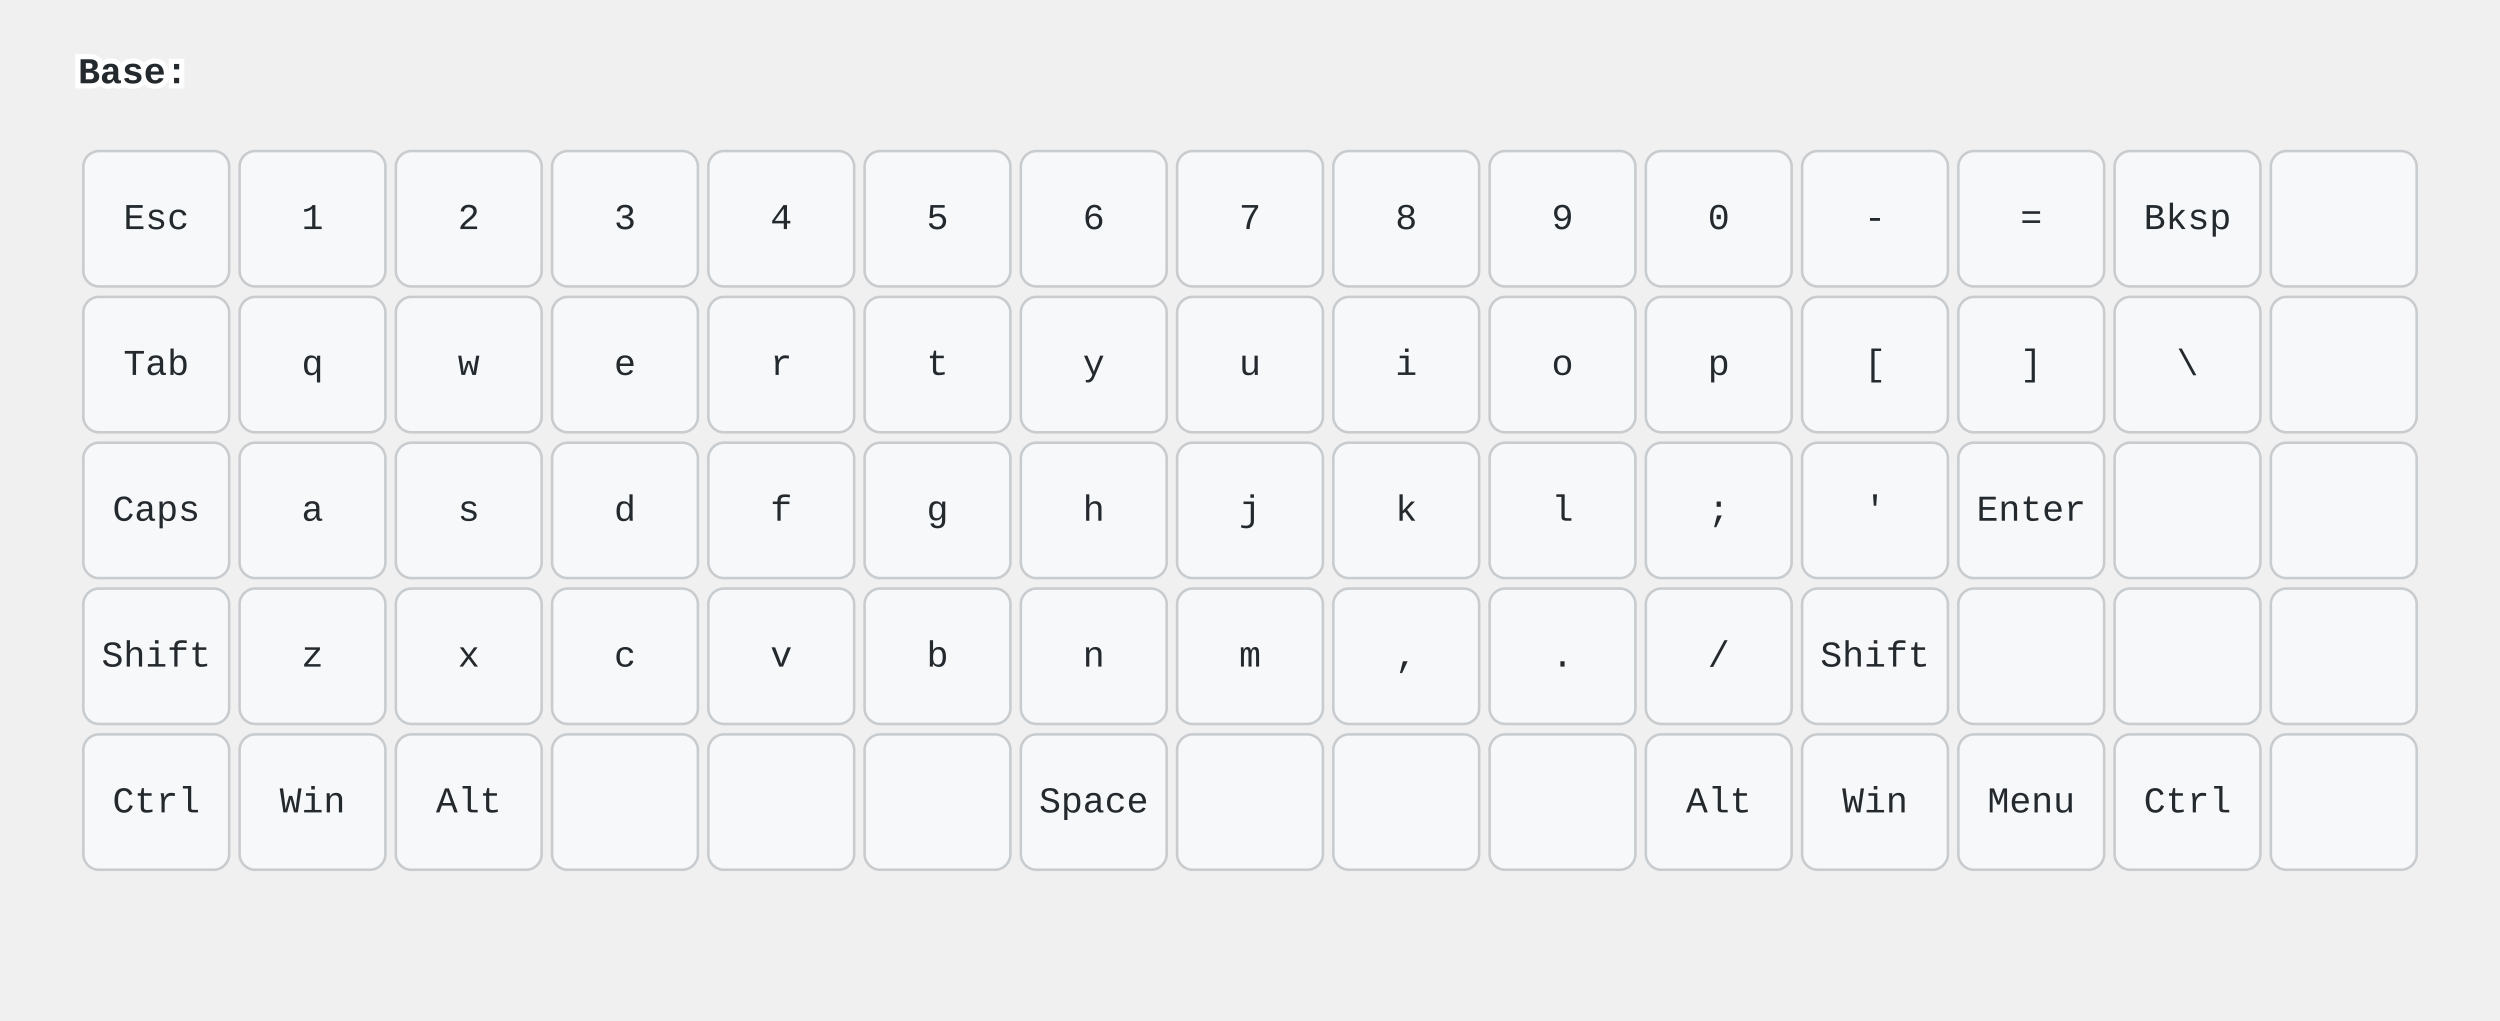
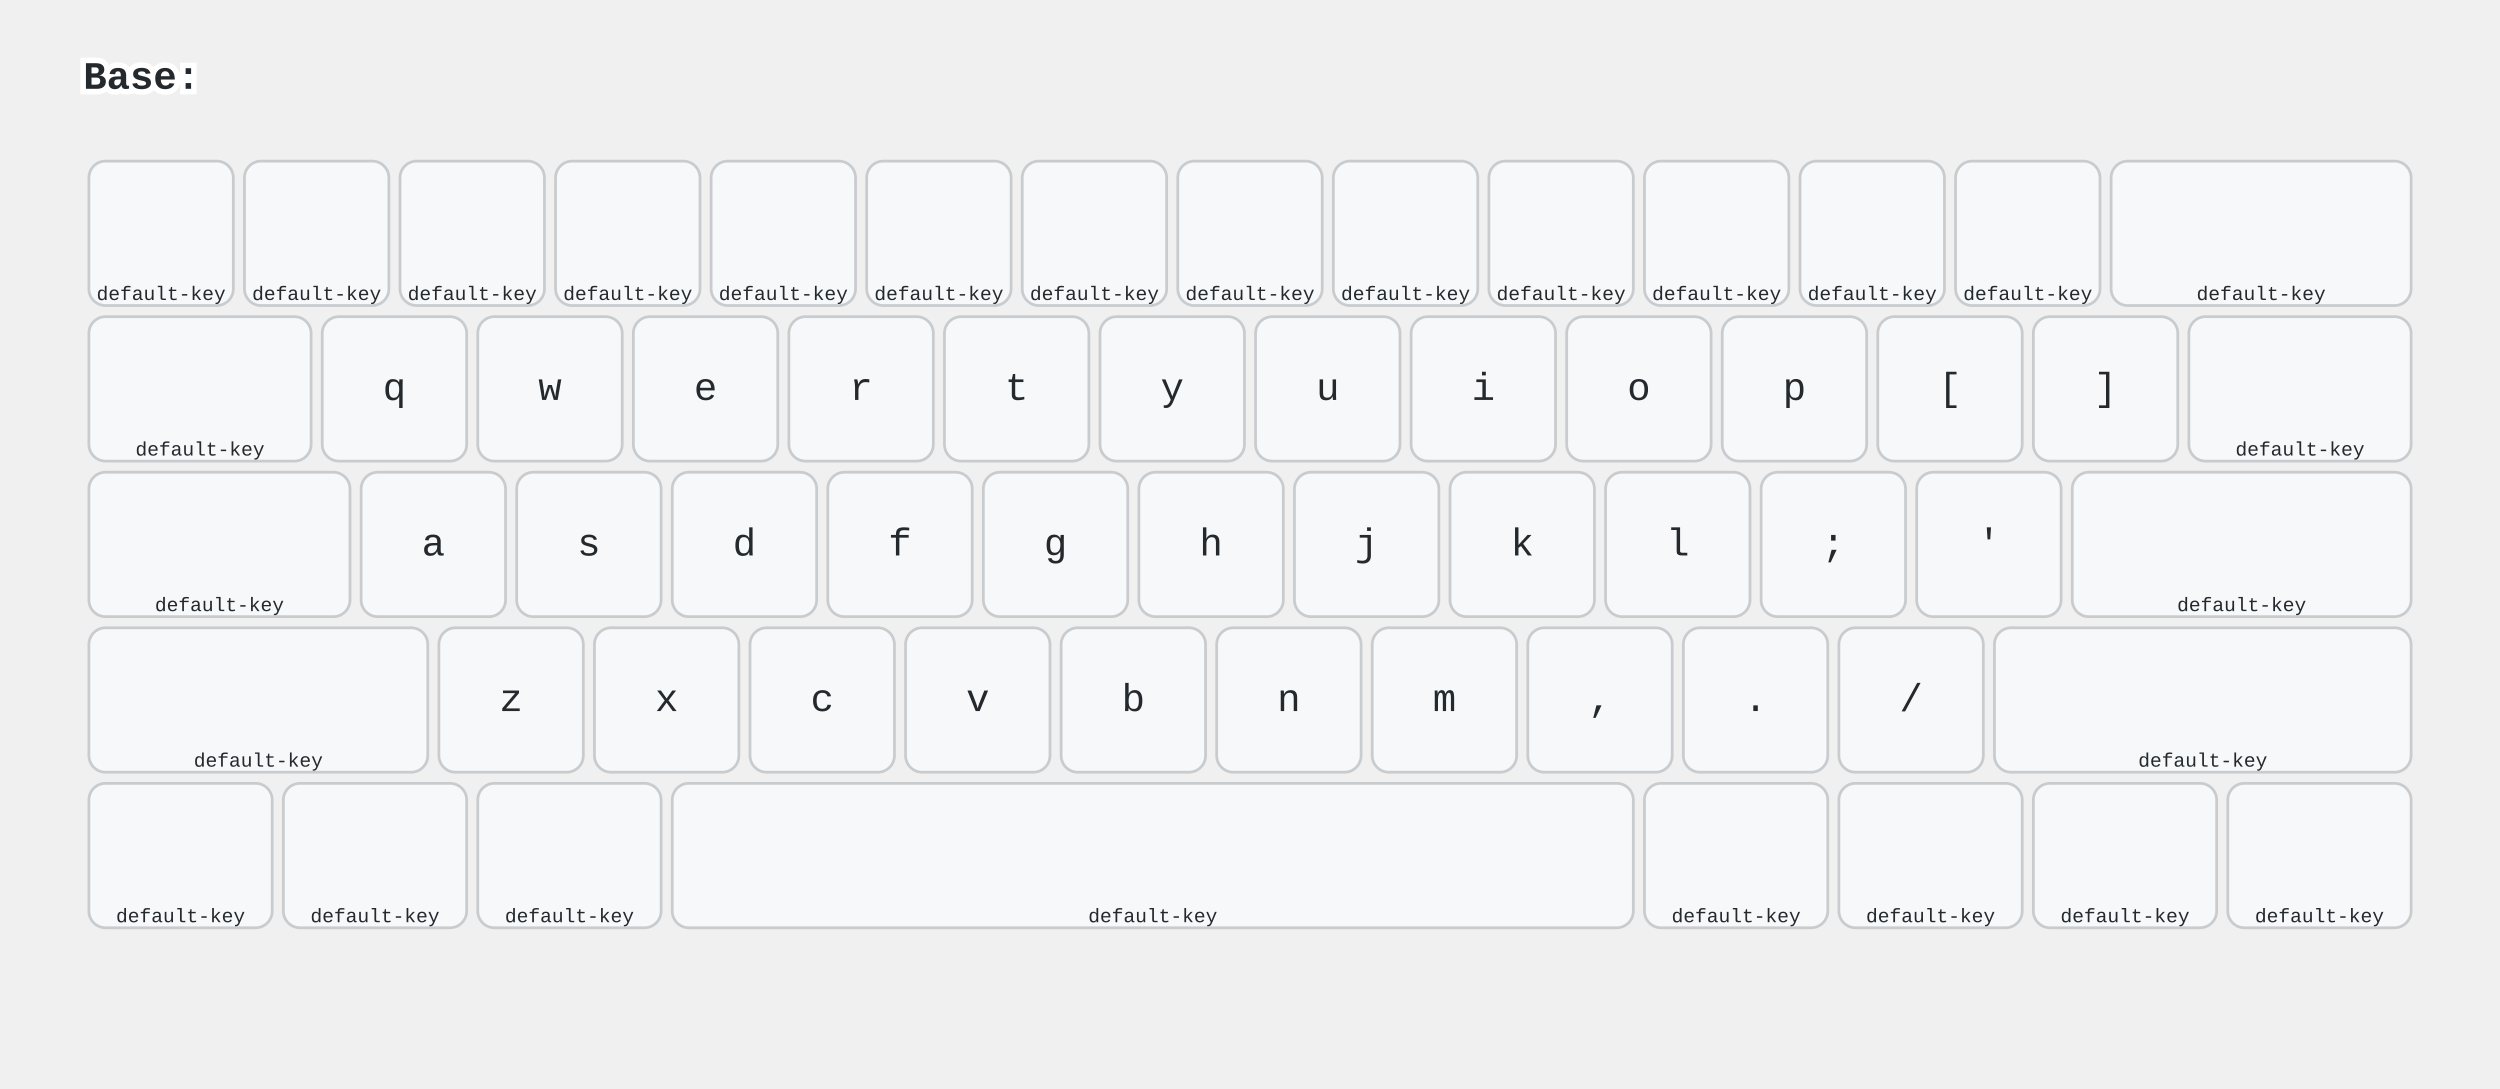
- <svg xmlns="http://www.w3.org/2000/svg" width="960" height="392" viewBox="0 0 960 392" class="keymap">
+ <svg xmlns="http://www.w3.org/2000/svg" width="900" height="392" viewBox="0 0 900 392" class="keymap">
  <style>/* inherit to force styles through use tags */
svg path {
    fill: inherit;
}

/* font and background color specifications */
svg.keymap {
    font-family: SFMono-Regular,Consolas,Liberation Mono,Menlo,monospace;
    font-size: 14px;
    font-kerning: normal;
    text-rendering: optimizeLegibility;
    fill: #24292e;
}

/* default key styling */
rect.key {
    fill: #f6f8fa;
}

rect.key, rect.combo {
    stroke: #c9cccf;
    stroke-width: 1;
}

/* default key side styling, only used is draw_key_sides is set */
rect.side {
    filter: brightness(90%);
}

/* color accent for combo boxes */
rect.combo, rect.combo-separate {
    fill: #cdf;
}

/* color accent for held keys */
rect.held, rect.combo.held {
    fill: #fdd;
}

/* color accent for ghost (optional) keys */
rect.ghost, rect.combo.ghost {
    stroke-dasharray: 4, 4;
    stroke-width: 2;
}

text {
    text-anchor: middle;
    dominant-baseline: middle;
}

/* styling for layer labels */
text.label {
    font-weight: bold;
    text-anchor: start;
    stroke: white;
    stroke-width: 4;
    paint-order: stroke;
}

/* styling for optional footer */
text.footer {
    text-anchor: end;
    dominant-baseline: auto;
    stroke: white;
    stroke-width: 4;
    paint-order: stroke;
}

/* styling for combo tap, and key non-tap label text */
text.combo, text.hold, text.shifted, text.left, text.right {
    font-size: 11px;
}

text.hold {
    text-anchor: middle;
    dominant-baseline: auto;
}

text.shifted {
    text-anchor: middle;
    dominant-baseline: hanging;
}

text.left {
    text-anchor: start;
}

text.right {
    text-anchor: end;
}

text.layer-activator {
    text-decoration: underline;
}

/* styling for hold/shifted label text in combo box */
text.combo.hold, text.combo.shifted, text.combo.left, text.combo.right {
    font-size: 8px;
}

/* lighter symbol for transparent keys */
text.trans {
    fill: #7b7e81;
}

/* styling for combo dendrons */
path.combo {
    stroke-width: 1;
    stroke: gray;
    fill: none;
}

/* Start Tabler Icons Cleanup */
/* cannot use height/width with glyphs */
.icon-tabler &gt; path {
    fill: inherit;
    stroke: inherit;
    stroke-width: 2;
}
/* hide tabler's default box */
.icon-tabler &gt; path[stroke="none"][fill="none"] {
    visibility: hidden;
}
/* End Tabler Icons Cleanup */
- </style>
+ 
+ .default-key { fill: #cccccc !important; } .default-key text { display: none !important; }</style>
  <g transform="translate(30, 0)" class="layer-Base">
    <text x="0" y="28" class="label" id="Base">Base:</text>
    <g transform="translate(0, 56)">
-       <g transform="translate(30, 28)" class="key keypos-0">
-         <rect rx="6" ry="6" x="-28" y="-26" width="56" height="52" class="key" />
-         <text x="0" y="0" class="key tap">Esc</text>
-       </g>
-       <g transform="translate(90, 28)" class="key keypos-1">
-         <rect rx="6" ry="6" x="-28" y="-26" width="56" height="52" class="key" />
-         <text x="0" y="0" class="key tap">1</text>
-       </g>
-       <g transform="translate(150, 28)" class="key keypos-2">
-         <rect rx="6" ry="6" x="-28" y="-26" width="56" height="52" class="key" />
-         <text x="0" y="0" class="key tap">2</text>
-       </g>
-       <g transform="translate(210, 28)" class="key keypos-3">
-         <rect rx="6" ry="6" x="-28" y="-26" width="56" height="52" class="key" />
-         <text x="0" y="0" class="key tap">3</text>
-       </g>
-       <g transform="translate(270, 28)" class="key keypos-4">
-         <rect rx="6" ry="6" x="-28" y="-26" width="56" height="52" class="key" />
-         <text x="0" y="0" class="key tap">4</text>
-       </g>
-       <g transform="translate(330, 28)" class="key keypos-5">
-         <rect rx="6" ry="6" x="-28" y="-26" width="56" height="52" class="key" />
-         <text x="0" y="0" class="key tap">5</text>
-       </g>
-       <g transform="translate(390, 28)" class="key keypos-6">
-         <rect rx="6" ry="6" x="-28" y="-26" width="56" height="52" class="key" />
-         <text x="0" y="0" class="key tap">6</text>
-       </g>
-       <g transform="translate(450, 28)" class="key keypos-7">
-         <rect rx="6" ry="6" x="-28" y="-26" width="56" height="52" class="key" />
-         <text x="0" y="0" class="key tap">7</text>
-       </g>
-       <g transform="translate(510, 28)" class="key keypos-8">
-         <rect rx="6" ry="6" x="-28" y="-26" width="56" height="52" class="key" />
-         <text x="0" y="0" class="key tap">8</text>
-       </g>
-       <g transform="translate(570, 28)" class="key keypos-9">
-         <rect rx="6" ry="6" x="-28" y="-26" width="56" height="52" class="key" />
-         <text x="0" y="0" class="key tap">9</text>
-       </g>
-       <g transform="translate(630, 28)" class="key keypos-10">
-         <rect rx="6" ry="6" x="-28" y="-26" width="56" height="52" class="key" />
-         <text x="0" y="0" class="key tap">0</text>
-       </g>
-       <g transform="translate(690, 28)" class="key keypos-11">
-         <rect rx="6" ry="6" x="-28" y="-26" width="56" height="52" class="key" />
-         <text x="0" y="0" class="key tap">-</text>
-       </g>
-       <g transform="translate(750, 28)" class="key keypos-12">
-         <rect rx="6" ry="6" x="-28" y="-26" width="56" height="52" class="key" />
-         <text x="0" y="0" class="key tap">=</text>
-       </g>
-       <g transform="translate(810, 28)" class="key keypos-13">
-         <rect rx="6" ry="6" x="-28" y="-26" width="56" height="52" class="key" />
-         <text x="0" y="0" class="key tap">Bksp</text>
-       </g>
-       <g transform="translate(870, 28)" class="key keypos-14">
-         <rect rx="6" ry="6" x="-28" y="-26" width="56" height="52" class="key" />
-       </g>
-       <g transform="translate(30, 84)" class="key keypos-15">
-         <rect rx="6" ry="6" x="-28" y="-26" width="56" height="52" class="key" />
-         <text x="0" y="0" class="key tap">Tab</text>
-       </g>
-       <g transform="translate(90, 84)" class="key keypos-16">
-         <rect rx="6" ry="6" x="-28" y="-26" width="56" height="52" class="key" />
+       <g transform="translate(28, 28)" class="key keypos-0">
+         <rect rx="6" ry="6" x="-26" y="-26" width="52" height="52" class="key" />
+         <text x="0" y="24" class="key hold">
+           <tspan style="font-size: 64%">default-key</tspan>
+         </text>
+       </g>
+       <g transform="translate(84, 28)" class="key keypos-1">
+         <rect rx="6" ry="6" x="-26" y="-26" width="52" height="52" class="key" />
+         <text x="0" y="24" class="key hold">
+           <tspan style="font-size: 64%">default-key</tspan>
+         </text>
+       </g>
+       <g transform="translate(140, 28)" class="key keypos-2">
+         <rect rx="6" ry="6" x="-26" y="-26" width="52" height="52" class="key" />
+         <text x="0" y="24" class="key hold">
+           <tspan style="font-size: 64%">default-key</tspan>
+         </text>
+       </g>
+       <g transform="translate(196, 28)" class="key keypos-3">
+         <rect rx="6" ry="6" x="-26" y="-26" width="52" height="52" class="key" />
+         <text x="0" y="24" class="key hold">
+           <tspan style="font-size: 64%">default-key</tspan>
+         </text>
+       </g>
+       <g transform="translate(252, 28)" class="key keypos-4">
+         <rect rx="6" ry="6" x="-26" y="-26" width="52" height="52" class="key" />
+         <text x="0" y="24" class="key hold">
+           <tspan style="font-size: 64%">default-key</tspan>
+         </text>
+       </g>
+       <g transform="translate(308, 28)" class="key keypos-5">
+         <rect rx="6" ry="6" x="-26" y="-26" width="52" height="52" class="key" />
+         <text x="0" y="24" class="key hold">
+           <tspan style="font-size: 64%">default-key</tspan>
+         </text>
+       </g>
+       <g transform="translate(364, 28)" class="key keypos-6">
+         <rect rx="6" ry="6" x="-26" y="-26" width="52" height="52" class="key" />
+         <text x="0" y="24" class="key hold">
+           <tspan style="font-size: 64%">default-key</tspan>
+         </text>
+       </g>
+       <g transform="translate(420, 28)" class="key keypos-7">
+         <rect rx="6" ry="6" x="-26" y="-26" width="52" height="52" class="key" />
+         <text x="0" y="24" class="key hold">
+           <tspan style="font-size: 64%">default-key</tspan>
+         </text>
+       </g>
+       <g transform="translate(476, 28)" class="key keypos-8">
+         <rect rx="6" ry="6" x="-26" y="-26" width="52" height="52" class="key" />
+         <text x="0" y="24" class="key hold">
+           <tspan style="font-size: 64%">default-key</tspan>
+         </text>
+       </g>
+       <g transform="translate(532, 28)" class="key keypos-9">
+         <rect rx="6" ry="6" x="-26" y="-26" width="52" height="52" class="key" />
+         <text x="0" y="24" class="key hold">
+           <tspan style="font-size: 64%">default-key</tspan>
+         </text>
+       </g>
+       <g transform="translate(588, 28)" class="key keypos-10">
+         <rect rx="6" ry="6" x="-26" y="-26" width="52" height="52" class="key" />
+         <text x="0" y="24" class="key hold">
+           <tspan style="font-size: 64%">default-key</tspan>
+         </text>
+       </g>
+       <g transform="translate(644, 28)" class="key keypos-11">
+         <rect rx="6" ry="6" x="-26" y="-26" width="52" height="52" class="key" />
+         <text x="0" y="24" class="key hold">
+           <tspan style="font-size: 64%">default-key</tspan>
+         </text>
+       </g>
+       <g transform="translate(700, 28)" class="key keypos-12">
+         <rect rx="6" ry="6" x="-26" y="-26" width="52" height="52" class="key" />
+         <text x="0" y="24" class="key hold">
+           <tspan style="font-size: 64%">default-key</tspan>
+         </text>
+       </g>
+       <g transform="translate(784, 28)" class="key keypos-13">
+         <rect rx="6" ry="6" x="-54" y="-26" width="108" height="52" class="key" />
+         <text x="0" y="24" class="key hold">
+           <tspan style="font-size: 64%">default-key</tspan>
+         </text>
+       </g>
+       <g transform="translate(42, 84)" class="key keypos-14">
+         <rect rx="6" ry="6" x="-40" y="-26" width="80" height="52" class="key" />
+         <text x="0" y="24" class="key hold">
+           <tspan style="font-size: 64%">default-key</tspan>
+         </text>
+       </g>
+       <g transform="translate(112, 84)" class="key keypos-15">
+         <rect rx="6" ry="6" x="-26" y="-26" width="52" height="52" class="key" />
        <text x="0" y="0" class="key tap">q</text>
      </g>
-       <g transform="translate(150, 84)" class="key keypos-17">
-         <rect rx="6" ry="6" x="-28" y="-26" width="56" height="52" class="key" />
+       <g transform="translate(168, 84)" class="key keypos-16">
+         <rect rx="6" ry="6" x="-26" y="-26" width="52" height="52" class="key" />
        <text x="0" y="0" class="key tap">w</text>
      </g>
-       <g transform="translate(210, 84)" class="key keypos-18">
-         <rect rx="6" ry="6" x="-28" y="-26" width="56" height="52" class="key" />
+       <g transform="translate(224, 84)" class="key keypos-17">
+         <rect rx="6" ry="6" x="-26" y="-26" width="52" height="52" class="key" />
        <text x="0" y="0" class="key tap">e</text>
      </g>
-       <g transform="translate(270, 84)" class="key keypos-19">
-         <rect rx="6" ry="6" x="-28" y="-26" width="56" height="52" class="key" />
+       <g transform="translate(280, 84)" class="key keypos-18">
+         <rect rx="6" ry="6" x="-26" y="-26" width="52" height="52" class="key" />
        <text x="0" y="0" class="key tap">r</text>
      </g>
-       <g transform="translate(330, 84)" class="key keypos-20">
-         <rect rx="6" ry="6" x="-28" y="-26" width="56" height="52" class="key" />
+       <g transform="translate(336, 84)" class="key keypos-19">
+         <rect rx="6" ry="6" x="-26" y="-26" width="52" height="52" class="key" />
        <text x="0" y="0" class="key tap">t</text>
      </g>
-       <g transform="translate(390, 84)" class="key keypos-21">
-         <rect rx="6" ry="6" x="-28" y="-26" width="56" height="52" class="key" />
+       <g transform="translate(392, 84)" class="key keypos-20">
+         <rect rx="6" ry="6" x="-26" y="-26" width="52" height="52" class="key" />
        <text x="0" y="0" class="key tap">y</text>
      </g>
-       <g transform="translate(450, 84)" class="key keypos-22">
-         <rect rx="6" ry="6" x="-28" y="-26" width="56" height="52" class="key" />
+       <g transform="translate(448, 84)" class="key keypos-21">
+         <rect rx="6" ry="6" x="-26" y="-26" width="52" height="52" class="key" />
        <text x="0" y="0" class="key tap">u</text>
      </g>
-       <g transform="translate(510, 84)" class="key keypos-23">
-         <rect rx="6" ry="6" x="-28" y="-26" width="56" height="52" class="key" />
+       <g transform="translate(504, 84)" class="key keypos-22">
+         <rect rx="6" ry="6" x="-26" y="-26" width="52" height="52" class="key" />
        <text x="0" y="0" class="key tap">i</text>
      </g>
-       <g transform="translate(570, 84)" class="key keypos-24">
-         <rect rx="6" ry="6" x="-28" y="-26" width="56" height="52" class="key" />
+       <g transform="translate(560, 84)" class="key keypos-23">
+         <rect rx="6" ry="6" x="-26" y="-26" width="52" height="52" class="key" />
        <text x="0" y="0" class="key tap">o</text>
      </g>
-       <g transform="translate(630, 84)" class="key keypos-25">
-         <rect rx="6" ry="6" x="-28" y="-26" width="56" height="52" class="key" />
+       <g transform="translate(616, 84)" class="key keypos-24">
+         <rect rx="6" ry="6" x="-26" y="-26" width="52" height="52" class="key" />
        <text x="0" y="0" class="key tap">p</text>
      </g>
-       <g transform="translate(690, 84)" class="key keypos-26">
-         <rect rx="6" ry="6" x="-28" y="-26" width="56" height="52" class="key" />
+       <g transform="translate(672, 84)" class="key keypos-25">
+         <rect rx="6" ry="6" x="-26" y="-26" width="52" height="52" class="key" />
        <text x="0" y="0" class="key tap">[</text>
      </g>
-       <g transform="translate(750, 84)" class="key keypos-27">
-         <rect rx="6" ry="6" x="-28" y="-26" width="56" height="52" class="key" />
+       <g transform="translate(728, 84)" class="key keypos-26">
+         <rect rx="6" ry="6" x="-26" y="-26" width="52" height="52" class="key" />
        <text x="0" y="0" class="key tap">]</text>
      </g>
-       <g transform="translate(810, 84)" class="key keypos-28">
-         <rect rx="6" ry="6" x="-28" y="-26" width="56" height="52" class="key" />
-         <text x="0" y="0" class="key tap">\</text>
-       </g>
-       <g transform="translate(870, 84)" class="key keypos-29">
-         <rect rx="6" ry="6" x="-28" y="-26" width="56" height="52" class="key" />
-       </g>
-       <g transform="translate(30, 140)" class="key keypos-30">
-         <rect rx="6" ry="6" x="-28" y="-26" width="56" height="52" class="key" />
-         <text x="0" y="0" class="key tap">Caps</text>
-       </g>
-       <g transform="translate(90, 140)" class="key keypos-31">
-         <rect rx="6" ry="6" x="-28" y="-26" width="56" height="52" class="key" />
+       <g transform="translate(798, 84)" class="key keypos-27">
+         <rect rx="6" ry="6" x="-40" y="-26" width="80" height="52" class="key" />
+         <text x="0" y="24" class="key hold">
+           <tspan style="font-size: 64%">default-key</tspan>
+         </text>
+       </g>
+       <g transform="translate(49, 140)" class="key keypos-28">
+         <rect rx="6" ry="6" x="-47" y="-26" width="94" height="52" class="key" />
+         <text x="0" y="24" class="key hold">
+           <tspan style="font-size: 64%">default-key</tspan>
+         </text>
+       </g>
+       <g transform="translate(126, 140)" class="key keypos-29">
+         <rect rx="6" ry="6" x="-26" y="-26" width="52" height="52" class="key" />
        <text x="0" y="0" class="key tap">a</text>
      </g>
-       <g transform="translate(150, 140)" class="key keypos-32">
-         <rect rx="6" ry="6" x="-28" y="-26" width="56" height="52" class="key" />
+       <g transform="translate(182, 140)" class="key keypos-30">
+         <rect rx="6" ry="6" x="-26" y="-26" width="52" height="52" class="key" />
        <text x="0" y="0" class="key tap">s</text>
      </g>
-       <g transform="translate(210, 140)" class="key keypos-33">
-         <rect rx="6" ry="6" x="-28" y="-26" width="56" height="52" class="key" />
+       <g transform="translate(238, 140)" class="key keypos-31">
+         <rect rx="6" ry="6" x="-26" y="-26" width="52" height="52" class="key" />
        <text x="0" y="0" class="key tap">d</text>
      </g>
-       <g transform="translate(270, 140)" class="key keypos-34">
-         <rect rx="6" ry="6" x="-28" y="-26" width="56" height="52" class="key" />
+       <g transform="translate(294, 140)" class="key keypos-32">
+         <rect rx="6" ry="6" x="-26" y="-26" width="52" height="52" class="key" />
        <text x="0" y="0" class="key tap">f</text>
      </g>
-       <g transform="translate(330, 140)" class="key keypos-35">
-         <rect rx="6" ry="6" x="-28" y="-26" width="56" height="52" class="key" />
+       <g transform="translate(350, 140)" class="key keypos-33">
+         <rect rx="6" ry="6" x="-26" y="-26" width="52" height="52" class="key" />
        <text x="0" y="0" class="key tap">g</text>
      </g>
-       <g transform="translate(390, 140)" class="key keypos-36">
-         <rect rx="6" ry="6" x="-28" y="-26" width="56" height="52" class="key" />
+       <g transform="translate(406, 140)" class="key keypos-34">
+         <rect rx="6" ry="6" x="-26" y="-26" width="52" height="52" class="key" />
        <text x="0" y="0" class="key tap">h</text>
      </g>
-       <g transform="translate(450, 140)" class="key keypos-37">
-         <rect rx="6" ry="6" x="-28" y="-26" width="56" height="52" class="key" />
+       <g transform="translate(462, 140)" class="key keypos-35">
+         <rect rx="6" ry="6" x="-26" y="-26" width="52" height="52" class="key" />
        <text x="0" y="0" class="key tap">j</text>
      </g>
-       <g transform="translate(510, 140)" class="key keypos-38">
-         <rect rx="6" ry="6" x="-28" y="-26" width="56" height="52" class="key" />
+       <g transform="translate(518, 140)" class="key keypos-36">
+         <rect rx="6" ry="6" x="-26" y="-26" width="52" height="52" class="key" />
        <text x="0" y="0" class="key tap">k</text>
      </g>
-       <g transform="translate(570, 140)" class="key keypos-39">
-         <rect rx="6" ry="6" x="-28" y="-26" width="56" height="52" class="key" />
+       <g transform="translate(574, 140)" class="key keypos-37">
+         <rect rx="6" ry="6" x="-26" y="-26" width="52" height="52" class="key" />
        <text x="0" y="0" class="key tap">l</text>
      </g>
-       <g transform="translate(630, 140)" class="key keypos-40">
-         <rect rx="6" ry="6" x="-28" y="-26" width="56" height="52" class="key" />
+       <g transform="translate(630, 140)" class="key keypos-38">
+         <rect rx="6" ry="6" x="-26" y="-26" width="52" height="52" class="key" />
        <text x="0" y="0" class="key tap">;</text>
      </g>
-       <g transform="translate(690, 140)" class="key keypos-41">
-         <rect rx="6" ry="6" x="-28" y="-26" width="56" height="52" class="key" />
+       <g transform="translate(686, 140)" class="key keypos-39">
+         <rect rx="6" ry="6" x="-26" y="-26" width="52" height="52" class="key" />
        <text x="0" y="0" class="key tap">'</text>
      </g>
-       <g transform="translate(750, 140)" class="key keypos-42">
-         <rect rx="6" ry="6" x="-28" y="-26" width="56" height="52" class="key" />
-         <text x="0" y="0" class="key tap">Enter</text>
-       </g>
-       <g transform="translate(810, 140)" class="key keypos-43">
-         <rect rx="6" ry="6" x="-28" y="-26" width="56" height="52" class="key" />
-       </g>
-       <g transform="translate(870, 140)" class="key keypos-44">
-         <rect rx="6" ry="6" x="-28" y="-26" width="56" height="52" class="key" />
-       </g>
-       <g transform="translate(30, 196)" class="key keypos-45">
-         <rect rx="6" ry="6" x="-28" y="-26" width="56" height="52" class="key" />
-         <text x="0" y="0" class="key tap">Shift</text>
-       </g>
-       <g transform="translate(90, 196)" class="key keypos-46">
-         <rect rx="6" ry="6" x="-28" y="-26" width="56" height="52" class="key" />
+       <g transform="translate(777, 140)" class="key keypos-40">
+         <rect rx="6" ry="6" x="-61" y="-26" width="122" height="52" class="key" />
+         <text x="0" y="24" class="key hold">
+           <tspan style="font-size: 64%">default-key</tspan>
+         </text>
+       </g>
+       <g transform="translate(63, 196)" class="key keypos-41">
+         <rect rx="6" ry="6" x="-61" y="-26" width="122" height="52" class="key" />
+         <text x="0" y="24" class="key hold">
+           <tspan style="font-size: 64%">default-key</tspan>
+         </text>
+       </g>
+       <g transform="translate(154, 196)" class="key keypos-42">
+         <rect rx="6" ry="6" x="-26" y="-26" width="52" height="52" class="key" />
        <text x="0" y="0" class="key tap">z</text>
      </g>
-       <g transform="translate(150, 196)" class="key keypos-47">
-         <rect rx="6" ry="6" x="-28" y="-26" width="56" height="52" class="key" />
+       <g transform="translate(210, 196)" class="key keypos-43">
+         <rect rx="6" ry="6" x="-26" y="-26" width="52" height="52" class="key" />
        <text x="0" y="0" class="key tap">x</text>
      </g>
-       <g transform="translate(210, 196)" class="key keypos-48">
-         <rect rx="6" ry="6" x="-28" y="-26" width="56" height="52" class="key" />
+       <g transform="translate(266, 196)" class="key keypos-44">
+         <rect rx="6" ry="6" x="-26" y="-26" width="52" height="52" class="key" />
        <text x="0" y="0" class="key tap">c</text>
      </g>
-       <g transform="translate(270, 196)" class="key keypos-49">
-         <rect rx="6" ry="6" x="-28" y="-26" width="56" height="52" class="key" />
+       <g transform="translate(322, 196)" class="key keypos-45">
+         <rect rx="6" ry="6" x="-26" y="-26" width="52" height="52" class="key" />
        <text x="0" y="0" class="key tap">v</text>
      </g>
-       <g transform="translate(330, 196)" class="key keypos-50">
-         <rect rx="6" ry="6" x="-28" y="-26" width="56" height="52" class="key" />
+       <g transform="translate(378, 196)" class="key keypos-46">
+         <rect rx="6" ry="6" x="-26" y="-26" width="52" height="52" class="key" />
        <text x="0" y="0" class="key tap">b</text>
      </g>
-       <g transform="translate(390, 196)" class="key keypos-51">
-         <rect rx="6" ry="6" x="-28" y="-26" width="56" height="52" class="key" />
+       <g transform="translate(434, 196)" class="key keypos-47">
+         <rect rx="6" ry="6" x="-26" y="-26" width="52" height="52" class="key" />
        <text x="0" y="0" class="key tap">n</text>
      </g>
-       <g transform="translate(450, 196)" class="key keypos-52">
-         <rect rx="6" ry="6" x="-28" y="-26" width="56" height="52" class="key" />
+       <g transform="translate(490, 196)" class="key keypos-48">
+         <rect rx="6" ry="6" x="-26" y="-26" width="52" height="52" class="key" />
        <text x="0" y="0" class="key tap">m</text>
      </g>
-       <g transform="translate(510, 196)" class="key keypos-53">
-         <rect rx="6" ry="6" x="-28" y="-26" width="56" height="52" class="key" />
+       <g transform="translate(546, 196)" class="key keypos-49">
+         <rect rx="6" ry="6" x="-26" y="-26" width="52" height="52" class="key" />
        <text x="0" y="0" class="key tap">,</text>
      </g>
-       <g transform="translate(570, 196)" class="key keypos-54">
-         <rect rx="6" ry="6" x="-28" y="-26" width="56" height="52" class="key" />
+       <g transform="translate(602, 196)" class="key keypos-50">
+         <rect rx="6" ry="6" x="-26" y="-26" width="52" height="52" class="key" />
        <text x="0" y="0" class="key tap">.</text>
      </g>
-       <g transform="translate(630, 196)" class="key keypos-55">
-         <rect rx="6" ry="6" x="-28" y="-26" width="56" height="52" class="key" />
+       <g transform="translate(658, 196)" class="key keypos-51">
+         <rect rx="6" ry="6" x="-26" y="-26" width="52" height="52" class="key" />
        <text x="0" y="0" class="key tap">/</text>
      </g>
-       <g transform="translate(690, 196)" class="key keypos-56">
-         <rect rx="6" ry="6" x="-28" y="-26" width="56" height="52" class="key" />
-         <text x="0" y="0" class="key tap">Shift</text>
-       </g>
-       <g transform="translate(750, 196)" class="key keypos-57">
-         <rect rx="6" ry="6" x="-28" y="-26" width="56" height="52" class="key" />
-       </g>
-       <g transform="translate(810, 196)" class="key keypos-58">
-         <rect rx="6" ry="6" x="-28" y="-26" width="56" height="52" class="key" />
-       </g>
-       <g transform="translate(870, 196)" class="key keypos-59">
-         <rect rx="6" ry="6" x="-28" y="-26" width="56" height="52" class="key" />
-       </g>
-       <g transform="translate(30, 252)" class="key keypos-60">
-         <rect rx="6" ry="6" x="-28" y="-26" width="56" height="52" class="key" />
-         <text x="0" y="0" class="key tap">Ctrl</text>
-       </g>
-       <g transform="translate(90, 252)" class="key keypos-61">
-         <rect rx="6" ry="6" x="-28" y="-26" width="56" height="52" class="key" />
-         <text x="0" y="0" class="key tap">Win</text>
-       </g>
-       <g transform="translate(150, 252)" class="key keypos-62">
-         <rect rx="6" ry="6" x="-28" y="-26" width="56" height="52" class="key" />
-         <text x="0" y="0" class="key tap">Alt</text>
-       </g>
-       <g transform="translate(210, 252)" class="key keypos-63">
-         <rect rx="6" ry="6" x="-28" y="-26" width="56" height="52" class="key" />
-       </g>
-       <g transform="translate(270, 252)" class="key keypos-64">
-         <rect rx="6" ry="6" x="-28" y="-26" width="56" height="52" class="key" />
-       </g>
-       <g transform="translate(330, 252)" class="key keypos-65">
-         <rect rx="6" ry="6" x="-28" y="-26" width="56" height="52" class="key" />
-       </g>
-       <g transform="translate(390, 252)" class="key keypos-66">
-         <rect rx="6" ry="6" x="-28" y="-26" width="56" height="52" class="key" />
-         <text x="0" y="0" class="key tap">Space</text>
-       </g>
-       <g transform="translate(450, 252)" class="key keypos-67">
-         <rect rx="6" ry="6" x="-28" y="-26" width="56" height="52" class="key" />
-       </g>
-       <g transform="translate(510, 252)" class="key keypos-68">
-         <rect rx="6" ry="6" x="-28" y="-26" width="56" height="52" class="key" />
-       </g>
-       <g transform="translate(570, 252)" class="key keypos-69">
-         <rect rx="6" ry="6" x="-28" y="-26" width="56" height="52" class="key" />
-       </g>
-       <g transform="translate(630, 252)" class="key keypos-70">
-         <rect rx="6" ry="6" x="-28" y="-26" width="56" height="52" class="key" />
-         <text x="0" y="0" class="key tap">Alt</text>
-       </g>
-       <g transform="translate(690, 252)" class="key keypos-71">
-         <rect rx="6" ry="6" x="-28" y="-26" width="56" height="52" class="key" />
-         <text x="0" y="0" class="key tap">Win</text>
-       </g>
-       <g transform="translate(750, 252)" class="key keypos-72">
-         <rect rx="6" ry="6" x="-28" y="-26" width="56" height="52" class="key" />
-         <text x="0" y="0" class="key tap">Menu</text>
-       </g>
-       <g transform="translate(810, 252)" class="key keypos-73">
-         <rect rx="6" ry="6" x="-28" y="-26" width="56" height="52" class="key" />
-         <text x="0" y="0" class="key tap">Ctrl</text>
-       </g>
-       <g transform="translate(870, 252)" class="key keypos-74">
-         <rect rx="6" ry="6" x="-28" y="-26" width="56" height="52" class="key" />
+       <g transform="translate(763, 196)" class="key keypos-52">
+         <rect rx="6" ry="6" x="-75" y="-26" width="150" height="52" class="key" />
+         <text x="0" y="24" class="key hold">
+           <tspan style="font-size: 64%">default-key</tspan>
+         </text>
+       </g>
+       <g transform="translate(35, 252)" class="key keypos-53">
+         <rect rx="6" ry="6" x="-33" y="-26" width="66" height="52" class="key" />
+         <text x="0" y="24" class="key hold">
+           <tspan style="font-size: 64%">default-key</tspan>
+         </text>
+       </g>
+       <g transform="translate(105, 252)" class="key keypos-54">
+         <rect rx="6" ry="6" x="-33" y="-26" width="66" height="52" class="key" />
+         <text x="0" y="24" class="key hold">
+           <tspan style="font-size: 64%">default-key</tspan>
+         </text>
+       </g>
+       <g transform="translate(175, 252)" class="key keypos-55">
+         <rect rx="6" ry="6" x="-33" y="-26" width="66" height="52" class="key" />
+         <text x="0" y="24" class="key hold">
+           <tspan style="font-size: 64%">default-key</tspan>
+         </text>
+       </g>
+       <g transform="translate(385, 252)" class="key keypos-56">
+         <rect rx="6" ry="6" x="-173" y="-26" width="346" height="52" class="key" />
+         <text x="0" y="24" class="key hold">
+           <tspan style="font-size: 64%">default-key</tspan>
+         </text>
+       </g>
+       <g transform="translate(595, 252)" class="key keypos-57">
+         <rect rx="6" ry="6" x="-33" y="-26" width="66" height="52" class="key" />
+         <text x="0" y="24" class="key hold">
+           <tspan style="font-size: 64%">default-key</tspan>
+         </text>
+       </g>
+       <g transform="translate(665, 252)" class="key keypos-58">
+         <rect rx="6" ry="6" x="-33" y="-26" width="66" height="52" class="key" />
+         <text x="0" y="24" class="key hold">
+           <tspan style="font-size: 64%">default-key</tspan>
+         </text>
+       </g>
+       <g transform="translate(735, 252)" class="key keypos-59">
+         <rect rx="6" ry="6" x="-33" y="-26" width="66" height="52" class="key" />
+         <text x="0" y="24" class="key hold">
+           <tspan style="font-size: 64%">default-key</tspan>
+         </text>
+       </g>
+       <g transform="translate(805, 252)" class="key keypos-60">
+         <rect rx="6" ry="6" x="-33" y="-26" width="66" height="52" class="key" />
+         <text x="0" y="24" class="key hold">
+           <tspan style="font-size: 64%">default-key</tspan>
+         </text>
      </g>
    </g>
  </g>
</svg>
